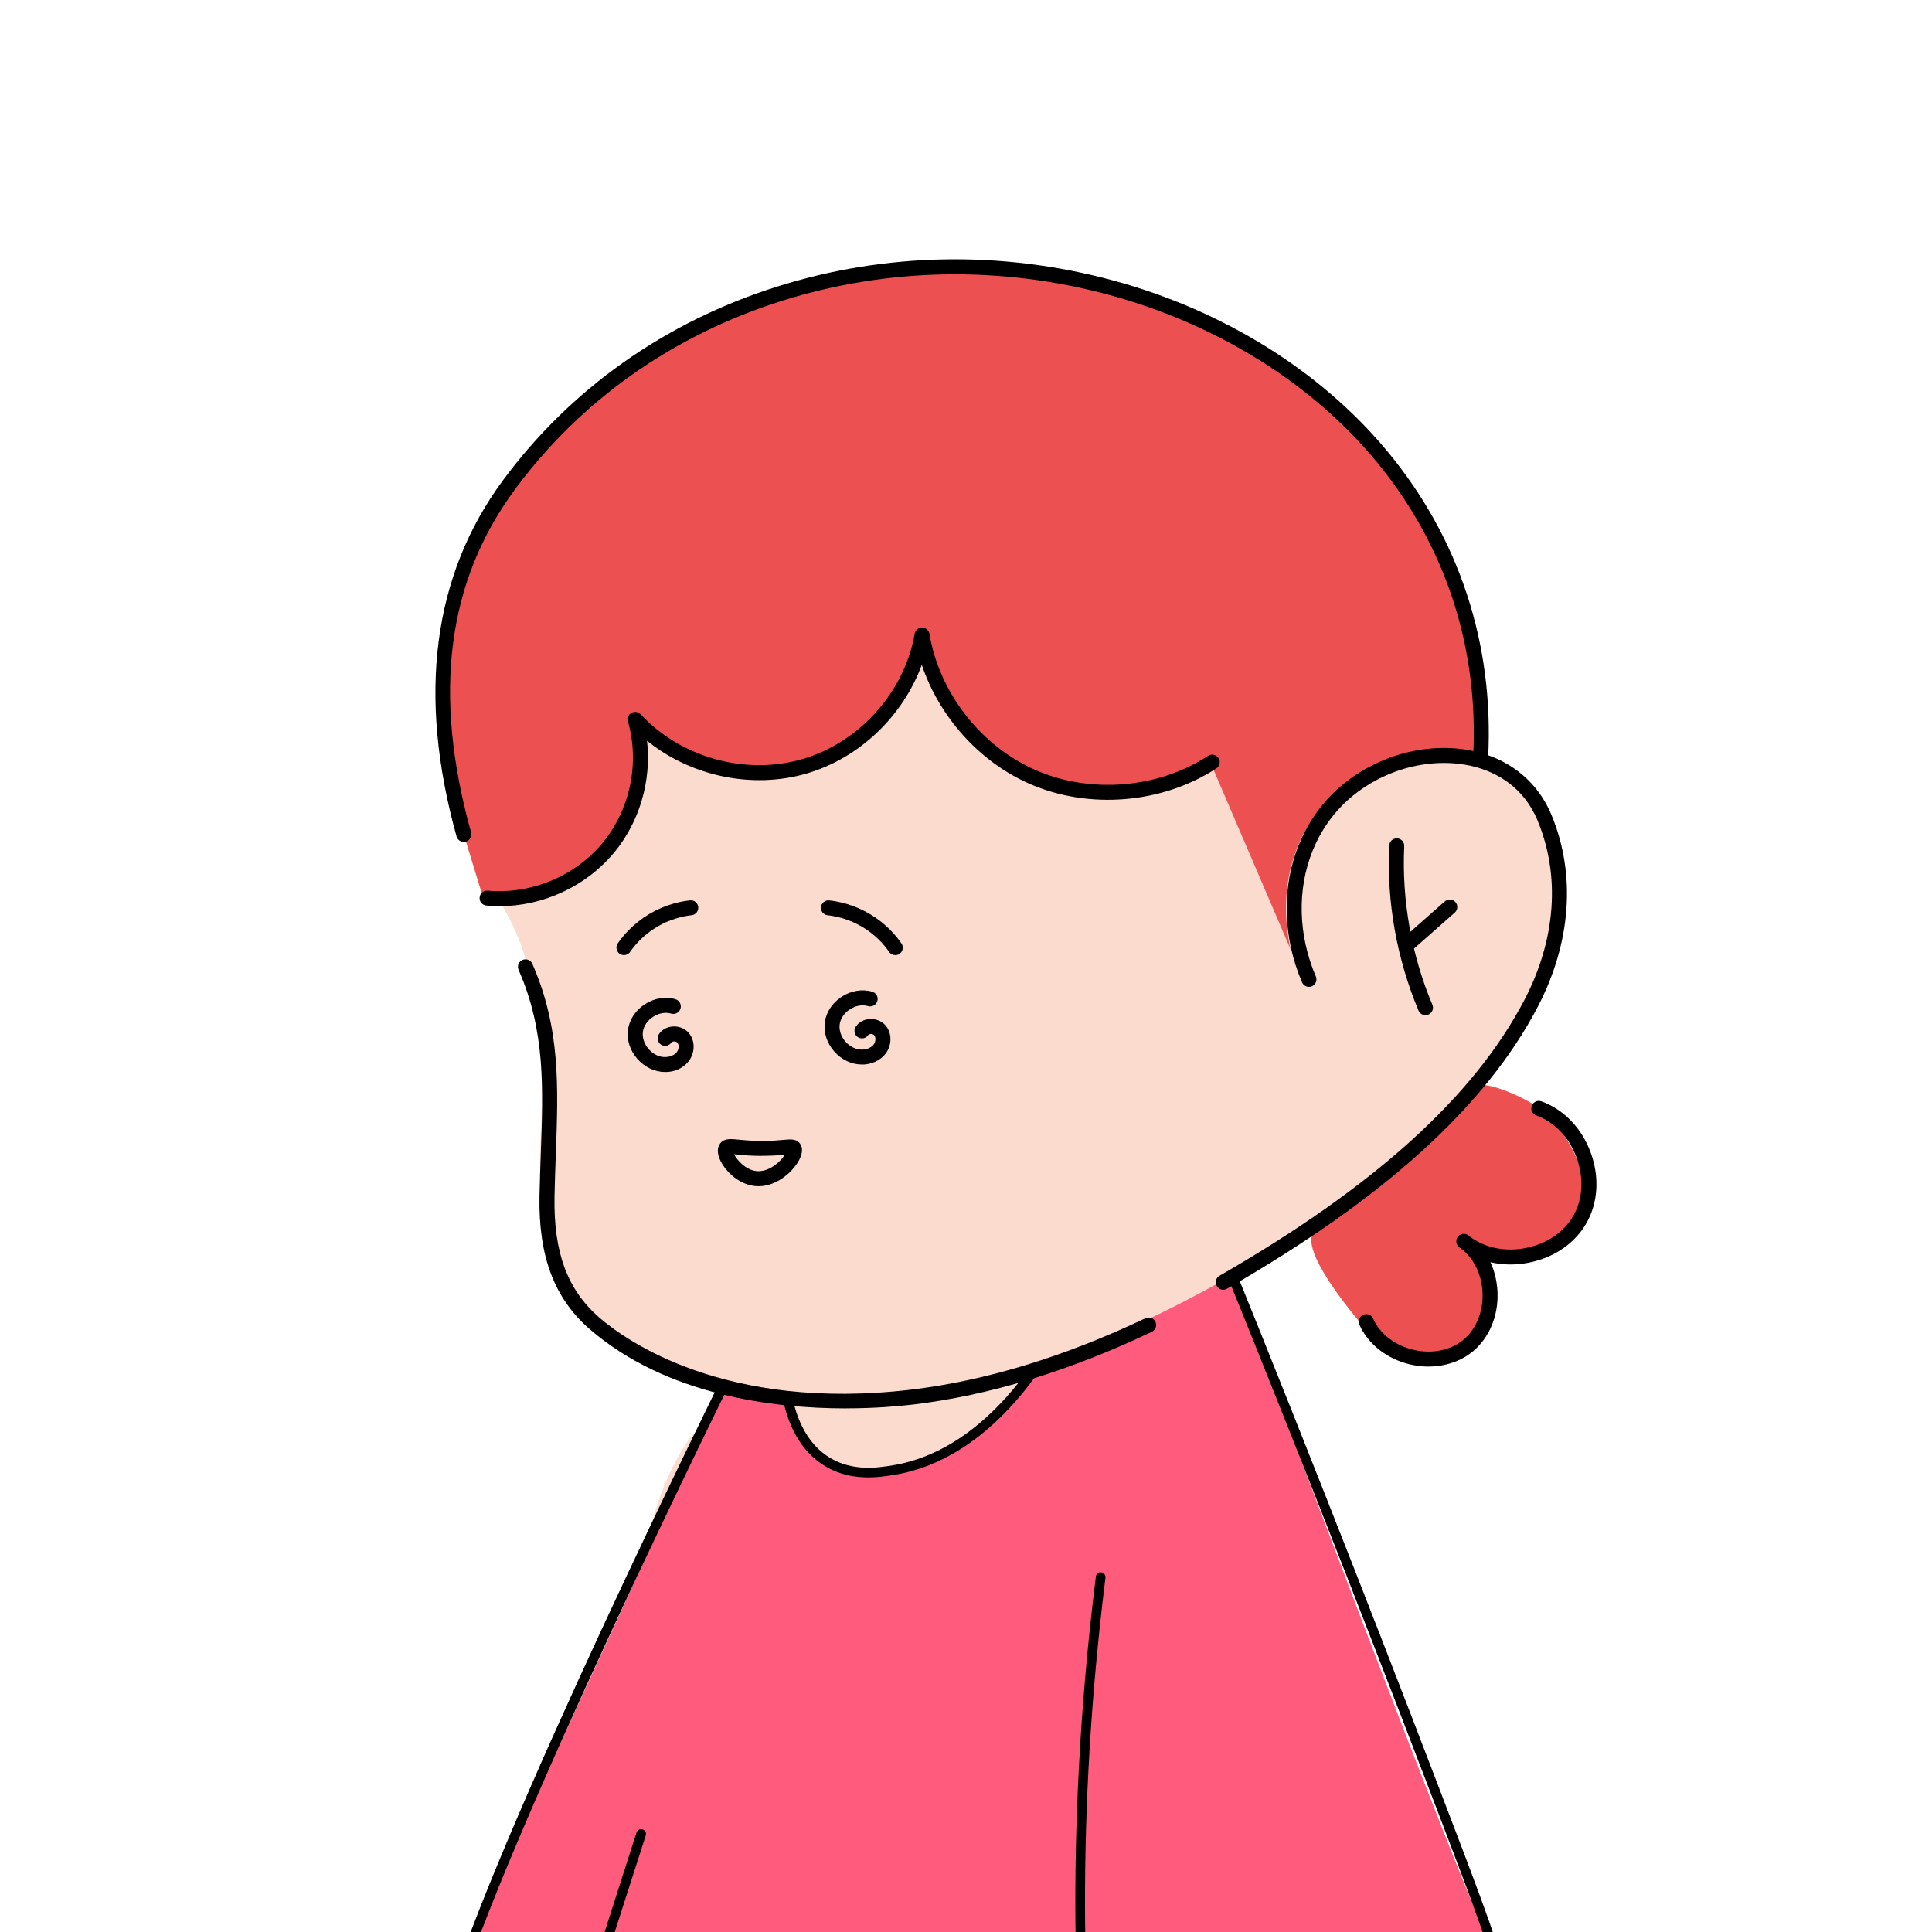
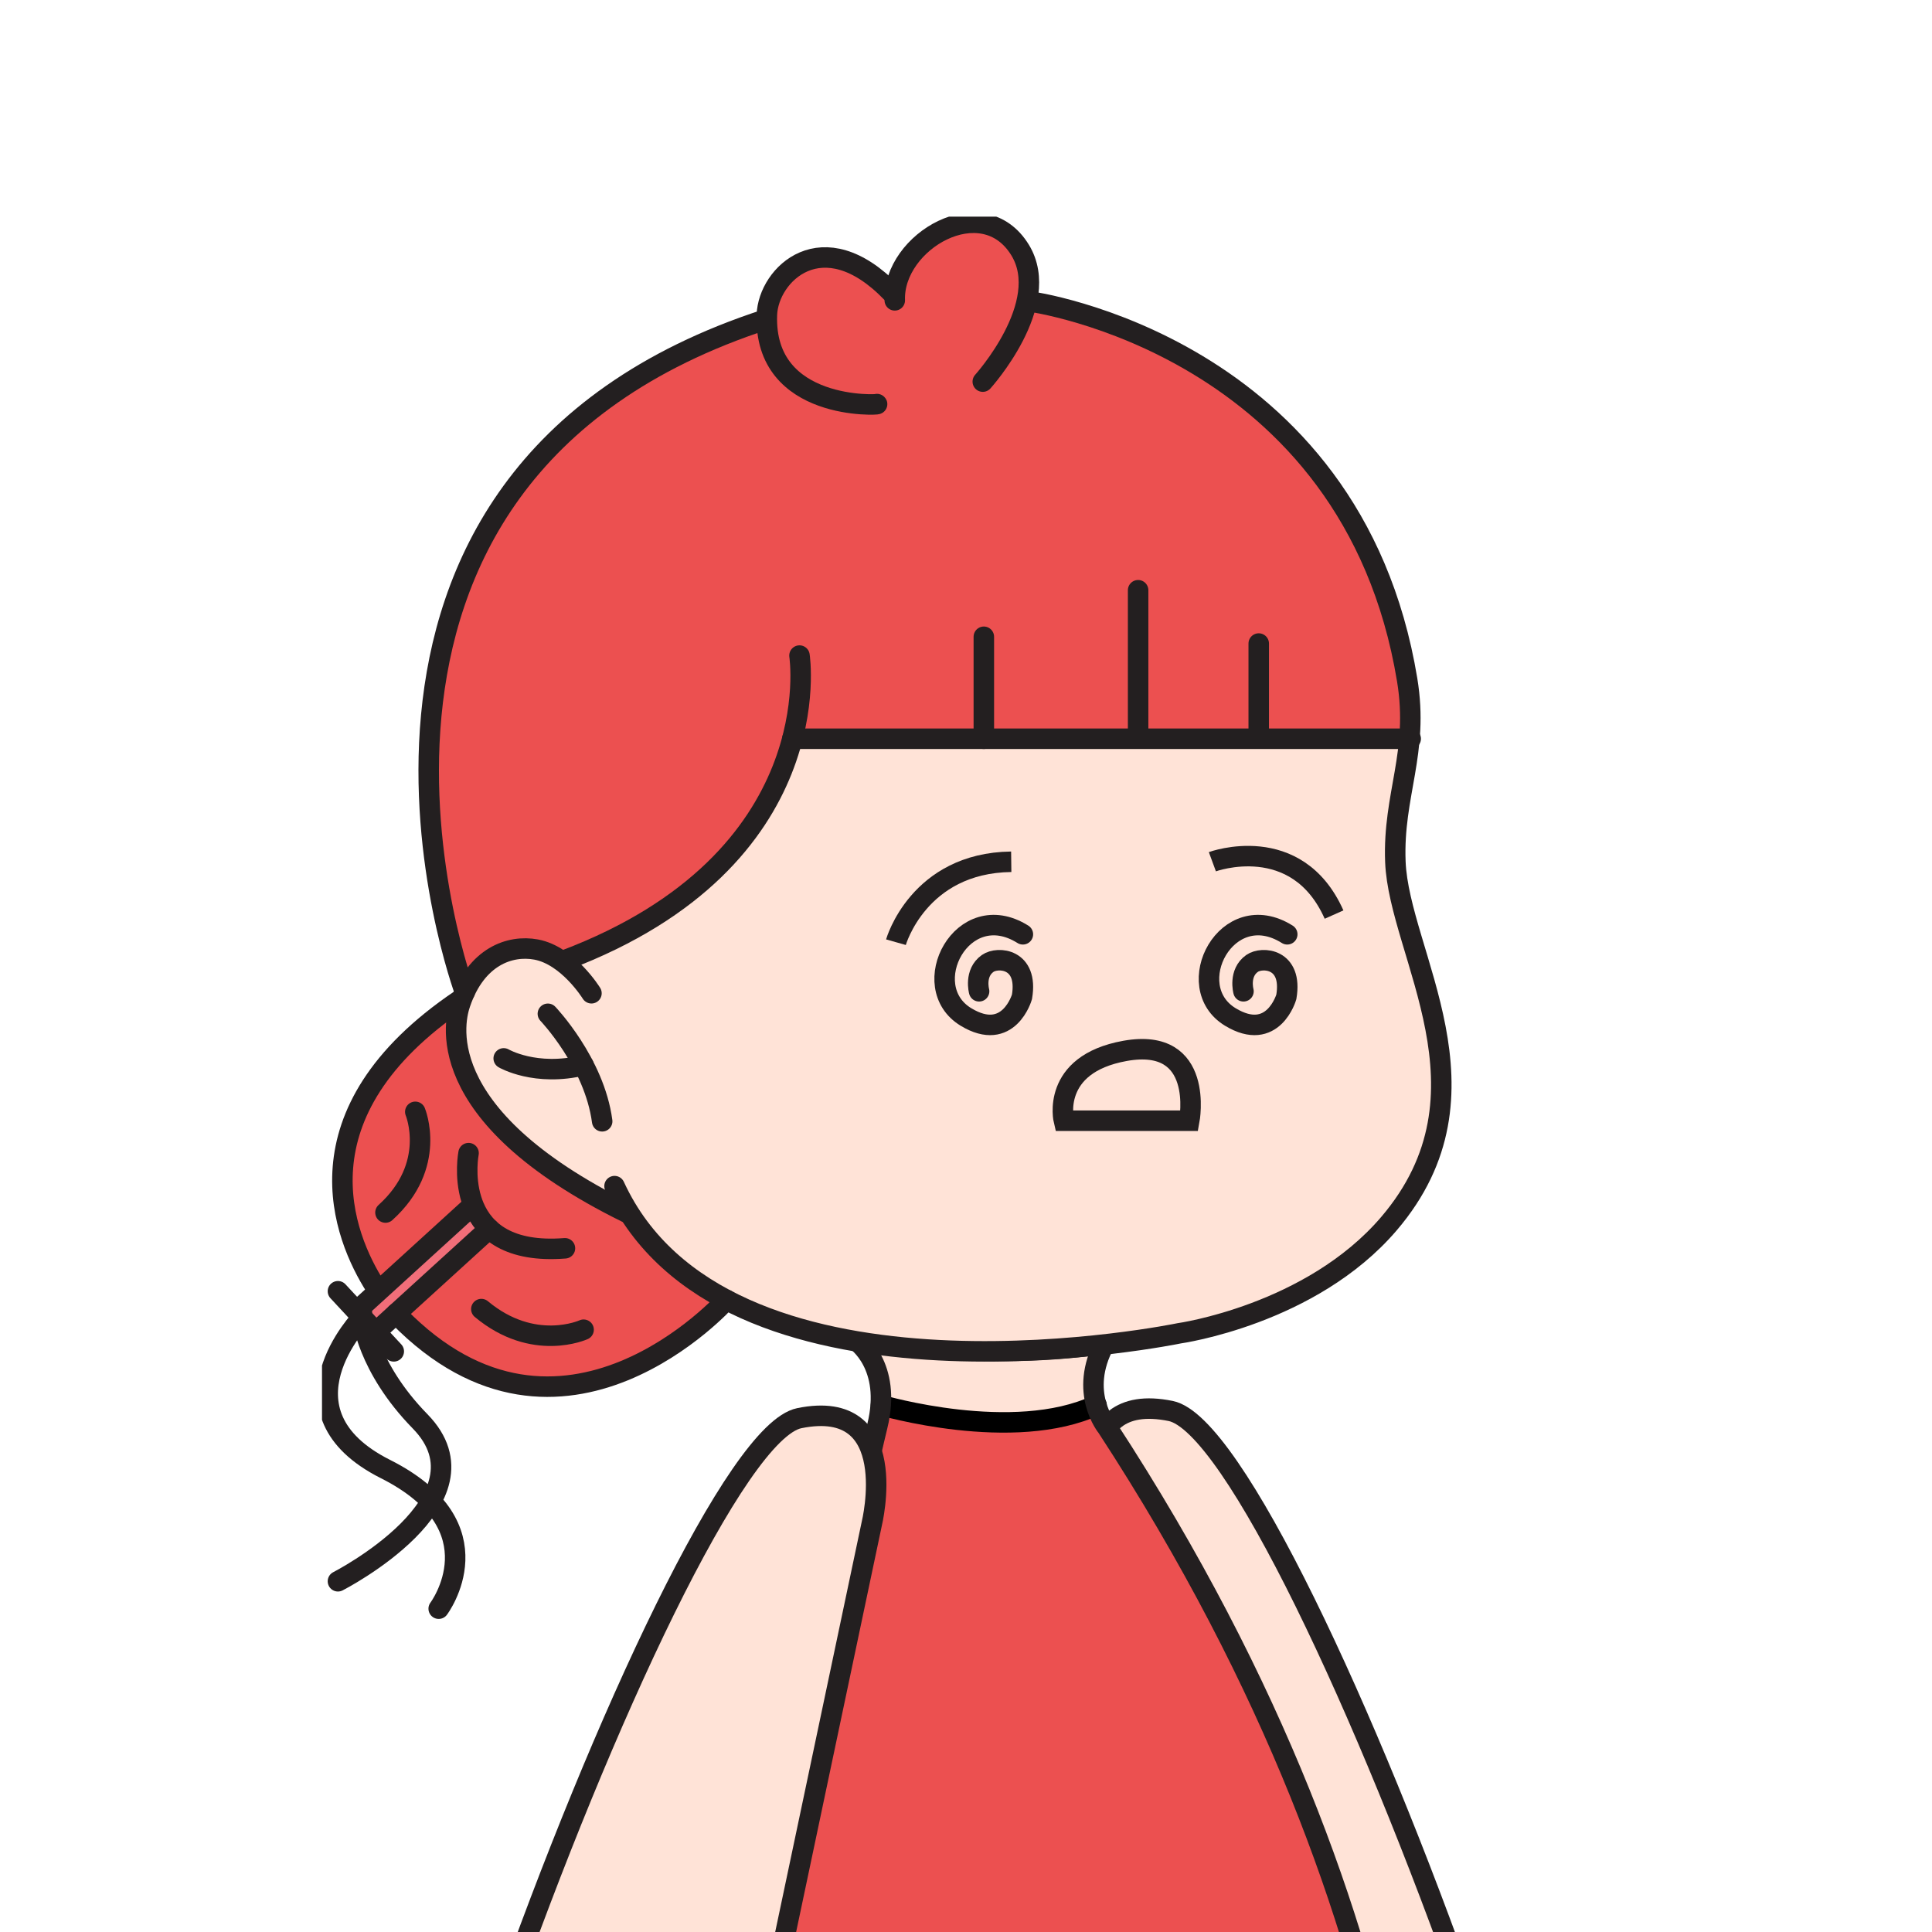
- <svg xmlns="http://www.w3.org/2000/svg" width="400" height="400" viewBox="0 0 400 400" fill="none">
-   <g clip-path="url(#clip0_1247_674)">
-     <rect width="400" height="400" fill="white" />
-     <g clip-path="url(#clip1_1247_674)">
-       <rect width="400" height="400" fill="white" />
-       <path d="M157.1 279.457C153.529 282.372 154.607 286.45 151.818 291.077C149.092 295.599 145.712 293.338 142.31 298.472C135.824 308.276 134.239 318.27 132.802 324.883C130.711 334.518 129.802 330.82 122.238 354.463C113.343 382.247 115.35 379.775 109.561 396.72C101.553 420.215 96.715 427.821 94.771 438.977C93.926 443.773 93.799 448.316 90.545 453.767C88.327 457.507 86.214 459.007 86.32 462.218C86.425 465.831 89.278 469.909 92.658 470.67C94.876 471.177 95.954 469.909 98.997 470.67C101.278 471.24 101.088 472.064 103.222 472.783C108.357 474.494 113.427 471.895 113.787 472.783C114.082 473.522 110.491 475.762 110.617 475.952C110.723 476.121 113.491 473.628 116.449 474.283C117.125 474.431 117.188 474.663 118.012 474.896C118.435 475.022 122.069 475.741 124.351 474.896C127.562 473.712 127.076 469.867 129.633 467.501C133.373 464.014 140.725 466.486 144.423 467.501C145.395 467.775 156.339 467.691 178.229 467.501C208.865 467.247 213.619 466.191 216.26 465.388C220.042 464.226 222.303 463.909 226.824 463.275C233.459 462.345 234.684 462.916 235.276 463.275C239.163 465.62 236.522 471.304 240.558 474.896C244.002 477.959 250.235 478.17 254.291 475.952C258.876 473.438 260.186 468.092 261.686 468.557C262.996 468.958 261.644 472.677 263.799 474.896C266.609 477.79 273.835 475.086 274.363 474.896C277.321 473.797 278.399 472.466 280.702 472.783C282.899 473.078 282.899 474.431 284.928 474.896C288.456 475.72 289.935 472.043 295.492 470.67C300.605 469.402 303.056 471.642 305 469.613C306.289 468.261 306.204 466.212 306.056 462.218C305.951 459.324 305.507 457.274 305 454.823C303.077 445.527 299.95 432.512 297.605 424.187C295.323 416.116 293.611 410.137 293.379 409.397C289.576 397.016 288.435 389.79 284.928 373.479C282.075 360.231 279.033 346.117 274.363 329.109C263.271 288.753 260.292 295.071 259.573 282.626C259.362 278.823 259.151 269.843 253.235 265.723C250.087 263.547 246.537 263.568 244.783 263.61C213.133 264.307 177.109 276.351 163.439 277.344C162.171 277.428 159.424 277.555 157.1 279.457Z" fill="#FBDBCD" />
-       <path d="M153.931 278.399L100.053 395.663C97.243 402.699 94.412 409.756 91.602 416.791C91.306 417.552 86.848 429.236 93.715 437.92C98.257 443.667 107.723 448.083 112.73 444.258C116.048 441.723 116.069 436.568 116.005 434.814C115.181 436.716 112.73 443.012 114.843 450.597C116.386 456.111 119.576 459.598 121.182 461.161C128.218 463.274 135.275 465.387 142.31 467.5C174.003 466.084 205.696 464.69 237.389 463.274C237.748 457.844 238.086 452.414 238.445 446.984C240.917 447.491 243.368 447.977 245.84 448.484C249.369 449.181 252.876 449.9 256.404 450.597C266.271 451.294 276.117 452.013 285.984 452.71C288.562 453.428 294.182 454.611 300.774 452.71C304.556 451.611 307.388 449.857 309.226 448.484C311.339 445.674 313.451 442.843 315.564 440.033C315.945 436.842 316.325 431.602 315.564 425.243C314.254 414.192 310.303 406.354 309.226 404.114C303.162 391.543 282.562 337.623 253.235 259.384C242.312 263.969 231.409 268.532 220.486 273.117C215.901 279.815 211.337 286.492 206.752 293.189C204.069 295.45 200.224 298.239 195.132 300.584C189.343 303.247 184.082 304.324 180.342 304.81C178.673 304.81 175.398 304.578 171.89 302.697C167.474 300.331 165.298 296.781 164.495 295.302C164.136 289.323 163.798 283.322 163.439 277.343L153.931 278.399Z" fill="#FF5B7C" />
-       <path d="M132.739 379.711C128.555 392.705 124.351 405.72 120.357 418.778C114.019 439.61 112.455 450.576 116.618 457.084C121.815 465.218 133.394 466.697 170.833 466.444C188.666 466.338 211.611 465.831 238.445 464.331" stroke="black" stroke-width="2" stroke-linecap="round" stroke-linejoin="round" />
-       <path d="M153.93 278.4C148.88 288.584 103.475 380.62 93.291 415.102C91.178 422.265 89.108 431.963 94.242 438.555C99.313 445.041 109.032 445.464 113.765 445.316" stroke="black" stroke-width="2" stroke-linecap="round" stroke-linejoin="round" />
-       <path d="M227.881 326.53C224.268 355.476 223.507 379.774 223.655 397.881C223.908 429.975 229.592 437.878 235.022 442.779C244.614 451.4 257.989 451.822 278.589 452.435C296.168 452.984 304.957 453.238 310.282 448.231C322.008 437.18 311.634 409.016 301.83 383.176C288.139 347.152 271.955 305.55 253.235 259.384" stroke="black" stroke-width="2" stroke-linecap="round" stroke-linejoin="round" />
-       <path d="M162.382 280.511C162.319 281.483 161.431 296.801 171.383 302.717C176.412 305.718 181.842 304.894 185.095 304.344C204.386 301.154 215.858 281.462 218.774 276.138" stroke="black" stroke-width="2" stroke-linecap="round" stroke-linejoin="round" />
-       <path d="M119.165 83.734C108.411 94.231 102.463 105.408 100.506 109.349C96.935 116.476 91.684 127.25 91.172 141.948C90.752 153.938 93.667 163.178 95.835 169.886C101.27 186.604 106.404 187.326 109.831 202.485C112.074 212.379 112.142 222.063 112.167 225.769C112.192 234.455 111.276 239.503 112.167 249.053C112.822 255.987 113.125 259.458 114.502 263.022C119.098 274.945 130.902 280.646 137.833 283.975C152.065 290.842 164.986 290.959 172.825 290.959C187.334 290.959 197.693 287.79 210.152 283.975C214.42 282.675 233.76 276.596 256.813 263.022C272.255 253.916 282.588 245.448 289.477 239.738C302.634 228.838 307.675 222.583 310.472 218.785C315.001 212.639 319.941 205.797 322.133 195.501C323.326 190.009 324.956 182.857 322.133 174.547C320.478 169.684 318.353 163.421 312.799 160.579C310.237 159.279 306.994 158.717 305.801 155.925C304.961 153.972 305.801 152.01 305.801 151.272C305.801 151.272 305.826 141.328 303.466 130.319C299.5 111.881 289.469 97.719 289.469 97.719C278.572 82.351 264.903 75.131 254.477 69.782C246.084 65.43 220.981 52.971 186.821 55.788C176.975 56.602 144.201 59.301 119.165 83.726V83.734Z" fill="#FBDBCD" />
-       <path d="M306.969 157.074C307.321 148.672 306.8 135.844 301.575 121.657C284.806 76.07 235.935 61.121 229.962 59.519C184.401 47.202 133.917 61.708 105.378 100.36C89.348 122.06 89.004 147.482 96.019 172.745L100.052 185.967C109.478 186.806 119.232 182.823 125.247 175.629C131.288 168.435 133.439 158.256 130.801 149.293C139.504 158.608 153.736 162.473 166.078 158.885C178.394 155.296 188.215 144.447 190.408 131.97C192.551 144.614 201.49 155.95 213.386 161.098C225.307 166.247 239.817 165.056 250.688 158.046C256.216 170.925 261.727 183.795 267.255 196.674C266.953 195.576 262.702 179.167 274.254 166.406C282.353 157.443 295.039 153.829 306.918 157.091L306.969 157.065V157.074Z" fill="#EC5050" />
-       <path d="M282.873 273.628C286.259 281.266 297.525 283.915 303.961 278.608C310.396 273.301 309.934 261.755 303.079 257.001C310.312 262.845 322.603 260.497 327.157 252.415C330.257 246.923 326.384 235.578 318.621 229.483C316.664 227.948 314.168 226.875 314.168 226.875C313.379 226.506 309.615 224.754 306.985 224.62C302.037 224.343 299.634 229.676 288.326 240.919C284.73 244.483 282.865 246.16 281.21 247.535C279.857 248.675 278.95 249.513 277.597 250.587C273.489 253.848 272.582 254.058 271.994 254.896C270.591 256.85 271.574 261.604 281.328 273.519" fill="#EC5050" />
-       <path d="M295.77 282.935C294.501 282.935 293.207 282.784 291.913 282.482C287.141 281.358 283.235 278.281 281.445 274.257C281.101 273.477 281.445 272.555 282.235 272.211C283.016 271.867 283.94 272.211 284.285 272.999C285.68 276.143 288.796 278.558 292.619 279.463C296.442 280.369 300.306 279.598 302.961 277.409C305.616 275.221 307.103 271.565 306.943 267.641C306.792 264.044 305.28 260.799 302.844 258.779C302.583 258.594 302.331 258.401 302.087 258.208C301.44 257.68 301.323 256.741 301.819 256.07C302.323 255.4 303.264 255.249 303.944 255.727C304.213 255.911 304.465 256.104 304.717 256.305C307.741 258.418 311.732 259.181 315.815 258.401C320.201 257.563 323.838 255.106 325.779 251.652C327.728 248.189 327.947 243.804 326.384 239.611C324.83 235.436 321.797 232.275 318.067 230.933C317.26 230.64 316.84 229.751 317.134 228.946C317.428 228.141 318.319 227.722 319.125 228.016C323.712 229.667 327.426 233.499 329.299 238.53C331.181 243.577 330.887 248.91 328.493 253.169C326.098 257.42 321.696 260.439 316.403 261.445C313.715 261.956 311.043 261.906 308.573 261.328C309.439 263.206 309.951 265.302 310.043 267.507C310.253 272.395 308.338 276.99 304.935 279.799C302.457 281.845 299.189 282.926 295.753 282.926L295.77 282.935Z" fill="black" />
-       <path d="M175.109 291.595C160.079 291.595 138.009 288.887 122.173 275.262C114.805 268.923 111.469 260.161 111.696 247.676C111.755 244.675 111.864 241.757 111.965 238.931C112.469 225.256 112.914 213.442 107.369 200.798C107.025 200.01 107.386 199.096 108.167 198.752C108.957 198.409 109.873 198.769 110.217 199.549C116.04 212.839 115.594 224.979 115.073 239.032C114.973 241.841 114.863 244.75 114.805 247.718C114.595 259.365 117.493 267.129 124.206 272.897C129.583 277.526 150.124 292.274 188.636 287.713C204.044 285.885 220.368 280.905 237.145 272.931C237.918 272.562 238.851 272.889 239.22 273.66C239.59 274.432 239.262 275.362 238.489 275.731C221.409 283.856 204.758 288.929 189.014 290.798C186.115 291.142 181.192 291.587 175.118 291.587L175.109 291.595Z" fill="black" />
-       <path d="M295.123 210.174C294.518 210.174 293.938 209.813 293.686 209.226C289.175 198.477 287.074 186.664 287.62 175.051C287.662 174.221 288.343 173.575 289.175 173.575C289.2 173.575 289.225 173.575 289.25 173.575C290.107 173.617 290.771 174.338 290.729 175.193C290.208 186.353 292.224 197.706 296.559 208.027C296.896 208.816 296.517 209.73 295.728 210.057C295.534 210.14 295.324 210.174 295.131 210.174H295.123Z" fill="black" />
-       <path d="M291.67 196.832C291.241 196.832 290.813 196.656 290.502 196.312C289.931 195.675 289.989 194.694 290.636 194.124L299.13 186.628C299.769 186.058 300.752 186.117 301.323 186.762C301.894 187.399 301.835 188.38 301.188 188.951L292.695 196.446C292.401 196.706 292.031 196.832 291.67 196.832V196.832Z" fill="black" />
-       <path d="M103.404 187.611C102.505 187.611 101.606 187.569 100.707 187.485C99.85 187.41 99.22 186.655 99.304 185.8C99.38 184.945 100.144 184.316 100.993 184.4C109.932 185.213 119.031 181.432 124.752 174.523C130.465 167.631 132.481 157.988 130.011 149.369C129.809 148.682 130.112 147.944 130.742 147.592C131.372 147.239 132.153 147.365 132.649 147.893C140.966 156.882 154.451 160.604 166.204 157.142C177.966 153.687 187.275 143.265 189.375 131.216C189.501 130.47 190.148 129.934 190.904 129.934C191.66 129.934 192.307 130.487 192.433 131.233C194.458 143.416 203.094 154.492 214.436 159.447C225.77 164.403 239.783 163.246 250.125 156.496C250.848 156.026 251.805 156.228 252.276 156.949C252.746 157.67 252.545 158.626 251.822 159.095C240.623 166.398 225.45 167.656 213.184 162.29C202.775 157.737 194.466 148.422 190.845 137.647C186.955 148.246 177.974 156.924 167.078 160.126C155.795 163.447 143.058 160.722 133.96 153.369C134.892 161.585 132.456 170.113 127.155 176.51C121.366 183.503 112.452 187.62 103.412 187.62L103.404 187.611Z" fill="black" />
-       <path d="M96.02 174.312C95.339 174.312 94.717 173.859 94.524 173.171C86.383 143.901 89.618 119.091 104.127 99.454C118.098 80.539 137.699 66.679 160.811 59.367C183.259 52.266 207.312 51.813 230.366 58.043C253.318 64.247 273.557 76.874 287.36 93.585C302.164 111.503 309.33 133.387 308.103 156.872C308.061 157.727 307.314 158.389 306.473 158.339C305.616 158.297 304.961 157.568 305.003 156.713C306.196 134.015 299.265 112.87 284.966 95.555C271.566 79.331 251.89 67.073 229.559 61.036C207.085 54.966 183.637 55.41 161.76 62.327C139.278 69.437 120.215 82.911 106.639 101.299C92.533 120.399 89.55 143.641 97.532 172.35C97.759 173.171 97.28 174.027 96.448 174.261C96.305 174.303 96.171 174.32 96.028 174.32L96.02 174.312Z" fill="black" />
-       <path d="M253.267 267.03C252.729 267.03 252.208 266.753 251.923 266.25C251.494 265.504 251.746 264.556 252.494 264.129C284.52 245.716 305.17 227.027 315.63 206.988C322.133 194.495 323.09 181.314 318.327 169.861C315.37 162.784 309.707 159.942 305.481 158.793C299.945 157.301 293.45 157.829 287.654 160.244C280.227 163.338 274.732 168.83 271.775 176.107C268.524 184.115 268.759 193.606 272.43 202.158C272.766 202.946 272.405 203.86 271.615 204.196C270.826 204.531 269.91 204.171 269.574 203.382C265.583 194.076 265.331 183.712 268.893 174.942C272.17 166.876 278.244 160.797 286.452 157.376C292.871 154.701 300.096 154.123 306.288 155.8C313.219 157.67 318.512 162.239 321.192 168.67C326.317 180.987 325.317 195.098 318.386 208.422C307.649 228.997 286.603 248.097 254.048 266.812C253.805 266.954 253.536 267.021 253.275 267.021L253.267 267.03Z" fill="black" />
-       <path d="M137.656 221.945C135.556 221.945 133.481 220.955 131.96 219.236C130.431 217.492 129.725 215.287 130.02 213.174C130.314 211.061 131.599 209.141 133.548 207.892C135.497 206.643 137.791 206.265 139.841 206.877C140.664 207.121 141.135 207.984 140.891 208.806C140.647 209.628 139.782 210.097 138.959 209.854C137.782 209.502 136.421 209.745 135.237 210.5C134.052 211.263 133.279 212.394 133.103 213.61C132.935 214.826 133.372 216.134 134.296 217.199C135.228 218.255 136.472 218.884 137.682 218.851C138.723 218.851 139.664 218.44 140.152 217.786C140.588 217.19 140.622 216.293 140.227 215.857C140.076 215.69 139.757 215.589 139.471 215.623C139.303 215.639 139.101 215.698 139.017 215.824C138.547 216.545 137.589 216.746 136.867 216.285C136.144 215.815 135.942 214.86 136.405 214.138C137.001 213.216 138.026 212.629 139.211 212.529C140.471 212.42 141.714 212.889 142.521 213.77C143.915 215.304 143.974 217.819 142.647 219.622C141.563 221.089 139.706 222.003 137.64 221.953L137.656 221.945Z" fill="black" />
-       <path d="M178.411 220.393C176.311 220.393 174.227 219.403 172.715 217.685C171.186 215.941 170.48 213.735 170.774 211.622C171.068 209.51 172.354 207.589 174.303 206.34C176.252 205.091 178.546 204.714 180.596 205.326C181.419 205.569 181.889 206.432 181.646 207.254C181.402 208.076 180.537 208.545 179.713 208.302C178.529 207.95 177.176 208.193 175.983 208.956C174.799 209.719 174.026 210.851 173.849 212.067C173.681 213.283 174.118 214.591 175.042 215.655C175.966 216.704 177.193 217.307 178.403 217.307H178.428C179.47 217.307 180.411 216.896 180.898 216.242C181.335 215.647 181.369 214.75 180.982 214.314C180.831 214.146 180.512 214.054 180.226 214.079C180.058 214.096 179.856 214.155 179.772 214.28C179.302 215.001 178.344 215.203 177.622 214.742C176.899 214.28 176.697 213.316 177.159 212.595C177.756 211.673 178.781 211.086 179.966 210.985C181.234 210.885 182.469 211.346 183.276 212.226C184.67 213.761 184.729 216.276 183.402 218.079C182.318 219.546 180.411 220.426 178.394 220.41L178.411 220.393Z" fill="black" />
-       <path d="M129.179 197.746C128.877 197.746 128.574 197.654 128.306 197.478C127.6 196.991 127.415 196.027 127.902 195.323C129.053 193.646 131.112 191.231 134.405 189.252C137.665 187.316 140.79 186.637 142.848 186.41C143.714 186.31 144.47 186.93 144.562 187.777C144.655 188.632 144.041 189.395 143.193 189.487C141.445 189.68 138.774 190.259 136.001 191.91C133.195 193.587 131.448 195.642 130.473 197.067C130.171 197.503 129.683 197.746 129.188 197.746H129.179Z" fill="black" />
-       <path d="M185.359 197.746C184.863 197.746 184.376 197.512 184.074 197.067C183.099 195.642 181.343 193.588 178.537 191.911C175.765 190.267 173.101 189.689 171.346 189.496C170.489 189.404 169.875 188.632 169.976 187.786C170.069 186.939 170.825 186.318 171.69 186.419C173.748 186.645 176.874 187.324 180.125 189.261C183.418 191.232 185.485 193.655 186.636 195.332C187.123 196.036 186.939 197.009 186.233 197.487C185.964 197.671 185.662 197.755 185.359 197.755V197.746Z" fill="black" />
-       <path d="M151.329 235.844C151.825 235.844 152.362 235.894 152.942 235.953C154.143 236.07 155.782 236.23 158.126 236.213C159.991 236.205 161.293 236.087 162.234 235.995C163.771 235.852 165.107 235.735 165.788 237.043C166.443 238.292 165.729 239.827 165.015 240.9C163.318 243.449 159.999 245.872 156.437 245.57C153.186 245.285 150.506 242.845 149.287 240.556C148.54 239.148 148.422 237.923 148.935 237.001C149.464 236.079 150.287 235.844 151.321 235.844L151.329 235.844ZM157.731 239.315C155.446 239.315 153.774 239.156 152.64 239.039C152.421 239.013 152.186 238.997 151.976 238.971C152.598 240.196 154.404 242.267 156.714 242.468C158.521 242.619 160.1 241.546 160.881 240.883C161.629 240.254 162.158 239.592 162.494 239.072C161.545 239.156 160.125 239.29 158.142 239.298C158 239.298 157.865 239.298 157.731 239.298L157.731 239.315Z" fill="black" />
+ <svg xmlns="http://www.w3.org/2000/svg" width="330" height="330" viewBox="0 0 330 330" fill="none">
+   <g clip-path="url(#clip0_1564_1200)">
+     <rect width="330" height="330" fill="white" />
+     <g clip-path="url(#clip1_1564_1200)">
+       <path d="M255.406 451.491C255.64 451.671 255.885 451.839 256.147 451.983C258.352 453.194 262.355 453.086 266.18 449.753L266.214 449.603C267.227 449.867 268.48 449.723 270.017 448.962C291.403 438.341 221.225 246.574 199.961 242.241C182.272 238.639 187.583 260.252 187.583 260.252L226.381 444.215C226.381 444.215 229.287 459.169 238.257 454.338L237.505 453.727C239.148 455.537 241.876 456.238 246.425 453.757L245.562 452.696C246.024 453.254 246.57 453.727 247.222 454.087C249.426 455.297 252.689 455.795 256.514 452.456" fill="#FFE3D7" />
+       <path d="M261.804 438.556L261.832 439.713C261.832 439.713 262.288 451.569 270.017 447.727C291.403 437.106 221.225 245.339 199.961 241.006C182.272 237.403 187.583 259.017 187.583 259.017L226.381 442.98C226.381 442.98 229.287 457.934 238.257 453.103" stroke="#231F20" stroke-width="3.5" stroke-miterlimit="10" stroke-linecap="round" />
+       <path d="M203.708 267.996C199.337 260.114 194.482 252.035 189.092 243.769C189.092 243.769 184.148 237.835 188.697 229.456C169.427 232.633 146.236 228.988 146.236 228.988C146.236 228.988 152.422 233.184 149.85 243.595C149.594 244.62 149.065 246.904 148.307 250.188L141.119 271.065C141.119 271.065 174.499 298.445 203.363 267.373" fill="#FFE3D7" />
+       <path d="M190.451 246.539C247.266 334.252 242.656 401.215 243.858 419.718C245.15 439.6 231.375 440.271 231.375 440.271C231.375 440.271 117.288 440.217 115.139 440.271C101.932 440.613 103.402 427.678 103.402 427.678C103.402 427.678 104.805 406.933 115.88 357.131L148.302 250.842C148.753 248.894 149.126 247.3 149.404 246.113L150.184 240.599C150.184 240.599 179.104 246.515 187.3 240.599L190.445 246.539H190.451Z" fill="#EC5050" />
+       <path d="M150.473 239.999C150.473 239.999 173.107 246.652 187.3 239.999" stroke="black" stroke-width="3.5" stroke-miterlimit="10" stroke-linecap="round" />
+       <path d="M115.88 357.064C104.805 407.143 103.402 428.001 103.402 428.001C103.402 428.001 101.927 441.008 115.139 440.66C117.288 440.606 231.375 440.66 231.375 440.66C231.375 440.66 245.15 439.983 243.859 419.993C242.645 401.245 247.339 332.999 189.092 243.775C189.092 243.775 184.148 237.841 188.697 229.462C169.427 232.638 146.236 228.994 146.236 228.994C146.236 228.994 152.422 233.19 149.85 243.601C149.594 244.626 149.065 246.91 148.307 250.194" stroke="#231F20" stroke-width="3.5" stroke-miterlimit="10" />
+       <path d="M101.025 169.655C101.025 169.655 97.055 163.206 91.57 162.187C87.094 161.36 81.353 163.362 78.625 171.363C77.812 173.749 72.806 190.232 107.049 207.117L104.967 202.597C105.557 203.886 106.208 205.115 106.91 206.295C128.658 242.816 201.398 227.741 201.398 227.741C201.398 227.741 223.914 224.601 237.227 209.029C256.381 186.63 238.953 162.93 238.341 147.196C237.895 135.706 242.411 128.615 240.356 116.13C230.919 58.865 175.857 51.487 175.857 51.487L175.512 50.84C176.008 48.071 175.791 45.247 174.26 42.73C167.89 32.265 152.472 41.231 152.84 51.301L152.277 49.971C140.473 37.755 131.242 46.914 130.991 53.759L130.863 54.544C46.943 81.822 79.399 169.415 79.399 169.415" fill="#FFE3D7" />
+       <path d="M136.576 111.078C136.576 111.078 141.982 145.908 96.509 163.104C96.509 163.104 86.988 159.28 78.424 169.302C78.424 169.302 47.762 79.868 130.1 55.401C129.972 53.393 133.803 35.801 152.511 48.712C152.511 48.712 156.954 38.75 164.287 37.743C166.849 37.389 172.996 38.438 174.505 42.233C175.557 44.888 177.004 46.584 175.084 50.426C175.084 50.426 238.33 61.113 240.969 125.283H135.351" fill="#EC5050" />
+       <path d="M124.621 222.329C124.621 222.329 95.345 255.169 66.509 223.924C66.509 223.924 40.796 195.615 78.408 170.207C78.408 170.207 76.281 180.63 84.293 191.036C88.519 196.526 95.813 198.426 106.058 207.171C114.065 214.01 124.621 222.329 124.621 222.329Z" fill="#EC5050" />
+       <path d="M61.047 223.822L64.354 227.382L83.564 209.88L81.125 205.522L61.047 223.822Z" fill="#F16E79" />
+       <path d="M136.559 111.977C136.559 111.977 141.965 146.807 96.492 164.003" stroke="#231F20" stroke-width="3.5" stroke-miterlimit="10" stroke-linecap="round" />
+       <path d="M240.958 126.183H135.34" stroke="#231F20" stroke-width="3.5" stroke-miterlimit="10" stroke-linecap="round" />
+       <path d="M168.046 108.765V126.183" stroke="#231F20" stroke-width="3.5" stroke-miterlimit="10" stroke-linecap="round" />
+       <path d="M194.399 100.816V125.463" stroke="#231F20" stroke-width="3.5" stroke-miterlimit="10" stroke-linecap="round" />
+       <path d="M215 109.921V125.463" stroke="#231F20" stroke-width="3.5" stroke-miterlimit="10" stroke-linecap="round" />
+       <path d="M64.12 219.776C58.742 211.313 49.877 190.179 78.619 170.765" stroke="#231F20" stroke-width="3.5" stroke-miterlimit="10" stroke-linecap="round" />
+       <path d="M124.065 222.023C124.065 222.023 96.041 253.455 68.068 224.799" stroke="#231F20" stroke-width="3.5" stroke-miterlimit="10" stroke-linecap="round" />
+       <path d="M70.935 189.908C70.935 189.908 74.755 199.055 65.841 207.11" stroke="#231F20" stroke-width="3.5" stroke-miterlimit="10" stroke-linecap="round" />
+       <path d="M99.683 227.124C99.683 227.124 91.13 231.044 82.216 223.6" stroke="#231F20" stroke-width="3.5" stroke-miterlimit="10" stroke-linecap="round" />
+       <path d="M80.033 196.963C80.033 196.963 79.271 200.883 80.518 204.881C80.646 205.3 80.802 205.72 80.98 206.139C82.723 210.227 86.893 213.973 96.498 213.218" stroke="#231F20" stroke-width="3.5" stroke-miterlimit="10" stroke-linecap="round" />
+       <path d="M67.689 224.337L64.354 227.382" stroke="#231F20" stroke-width="3.5" stroke-miterlimit="10" stroke-linecap="round" />
+       <path d="M83.563 209.88L67.689 224.337" stroke="#231F20" stroke-width="3.5" stroke-miterlimit="10" stroke-linecap="round" />
+       <path d="M80.256 206.319L61.047 223.821" stroke="#231F20" stroke-width="3.5" stroke-miterlimit="10" stroke-linecap="round" />
+       <path d="M67.26 230.822L57.723 220.555" stroke="#231F20" stroke-width="3.5" stroke-miterlimit="10" stroke-linecap="round" />
+       <path d="M57.723 270.094C57.723 270.094 84.883 256.206 71.754 242.774C62.65 233.46 61.876 225.026 61.876 225.026C61.876 225.026 46.253 241.06 65.846 250.926C85.44 260.792 74.933 274.775 74.933 274.775" stroke="#231F20" stroke-width="3.5" stroke-miterlimit="10" stroke-linecap="round" />
+       <path d="M175.857 51.487C175.857 51.487 230.919 58.86 240.356 116.131C242.411 128.616 237.895 135.707 238.341 147.197C238.953 162.936 256.381 186.63 237.227 209.029C223.909 224.601 201.398 227.742 201.398 227.742C201.398 227.742 128.664 242.81 106.91 206.296C106.208 205.115 105.562 203.886 104.967 202.598" stroke="#231F20" stroke-width="3.5" stroke-miterlimit="10" stroke-linecap="round" />
+       <path d="M101.025 169.655C101.025 169.655 97.055 163.206 91.57 162.187C87.094 161.36 81.353 163.362 78.625 171.364C77.812 173.749 72.806 190.232 107.049 207.117" stroke="#231F20" stroke-width="3.5" stroke-miterlimit="10" stroke-linecap="round" />
+       <path d="M93.58 173.161C93.58 173.161 101.52 181.457 102.856 191.526" stroke="#231F20" stroke-width="3.5" stroke-miterlimit="10" stroke-linecap="round" />
+       <path d="M86.036 180.779C86.036 180.779 91.475 183.962 99.683 181.948" stroke="#231F20" stroke-width="3.5" stroke-miterlimit="10" stroke-linecap="round" />
+       <path d="M130.863 54.544C46.943 81.822 79.399 169.416 79.399 169.416" stroke="#231F20" stroke-width="3.5" stroke-miterlimit="10" stroke-linecap="round" />
+       <path d="M167.868 65.183C167.868 65.183 179.855 51.931 174.254 42.73C167.884 32.265 152.467 41.231 152.834 51.301" stroke="#231F20" stroke-width="3.5" stroke-miterlimit="10" stroke-linecap="round" />
+       <path d="M149.794 69.019C150.54 69.132 130.384 70.403 130.991 53.752C131.242 46.907 140.473 37.755 152.277 49.964" stroke="#231F20" stroke-width="3.5" stroke-miterlimit="10" stroke-linecap="round" />
+       <path d="M153.035 160.934C153.035 160.934 156.865 147.394 172.728 147.196" stroke="#231F20" stroke-width="3.5" stroke-miterlimit="10" />
+       <path d="M207.082 147.19C207.082 147.19 221.487 141.892 227.867 156.217" stroke="#231F20" stroke-width="3.5" stroke-miterlimit="10" />
+       <path d="M181.721 191.425H203.146C203.146 191.425 205.846 177.051 192.172 179.497C179.371 181.793 181.715 191.425 181.715 191.425H181.721Z" stroke="#231F20" stroke-width="3.5" stroke-miterlimit="10" stroke-linecap="round" />
+       <path d="M212.394 169.32C212.394 169.32 211.537 166.191 213.87 164.555C215.568 163.362 220.841 163.679 219.716 170.273C219.716 170.273 217.472 178.143 210.15 173.707C201.553 168.499 209.516 153.088 219.872 159.586" stroke="#231F20" stroke-width="3.5" stroke-miterlimit="10" stroke-linecap="round" />
+       <path d="M167.238 169.32C167.238 169.32 166.381 166.191 168.714 164.555C170.412 163.362 175.685 163.679 174.56 170.273C174.56 170.273 172.316 178.143 164.994 173.707C156.398 168.499 164.36 153.088 174.716 159.586" stroke="#231F20" stroke-width="3.5" stroke-miterlimit="10" stroke-linecap="round" />
+       <path d="M81.086 451.491C80.852 451.671 80.607 451.839 80.345 451.983C78.14 453.194 74.137 453.086 70.312 449.753L70.278 449.603C69.265 449.867 68.012 449.723 66.475 448.962C45.089 438.341 115.267 246.574 136.531 242.241C154.221 238.639 148.909 260.252 148.909 260.252L110.111 444.215C110.111 444.215 107.205 459.169 98.235 454.338L98.987 453.727C97.344 455.537 94.616 456.238 90.067 453.757L90.93 452.696C90.468 453.254 89.922 453.727 89.271 454.087C87.066 455.297 83.803 455.795 79.978 452.456" fill="#FFE3D7" />
+       <path d="M74.688 439.785L74.66 440.941C74.66 440.941 74.204 452.797 66.475 448.955C45.089 438.334 115.267 246.568 136.531 242.234C154.221 238.632 148.909 260.246 148.909 260.246L110.111 444.208C110.111 444.208 107.205 459.163 98.235 454.332" stroke="#231F20" stroke-width="3.5" stroke-miterlimit="10" stroke-linecap="round" />
    </g>
  </g>
  <defs>
-     <clipPath id="clip0_1247_674">
-       <rect width="400" height="400" fill="white" />
+     <clipPath id="clip0_1564_1200">
+       <rect width="330" height="330" fill="white" />
    </clipPath>
-     <clipPath id="clip1_1247_674">
-       <rect width="400" height="400" fill="white" />
+     <clipPath id="clip1_1564_1200">
+       <rect width="220" height="563" fill="white" transform="translate(55 37)" />
    </clipPath>
  </defs>
</svg>
